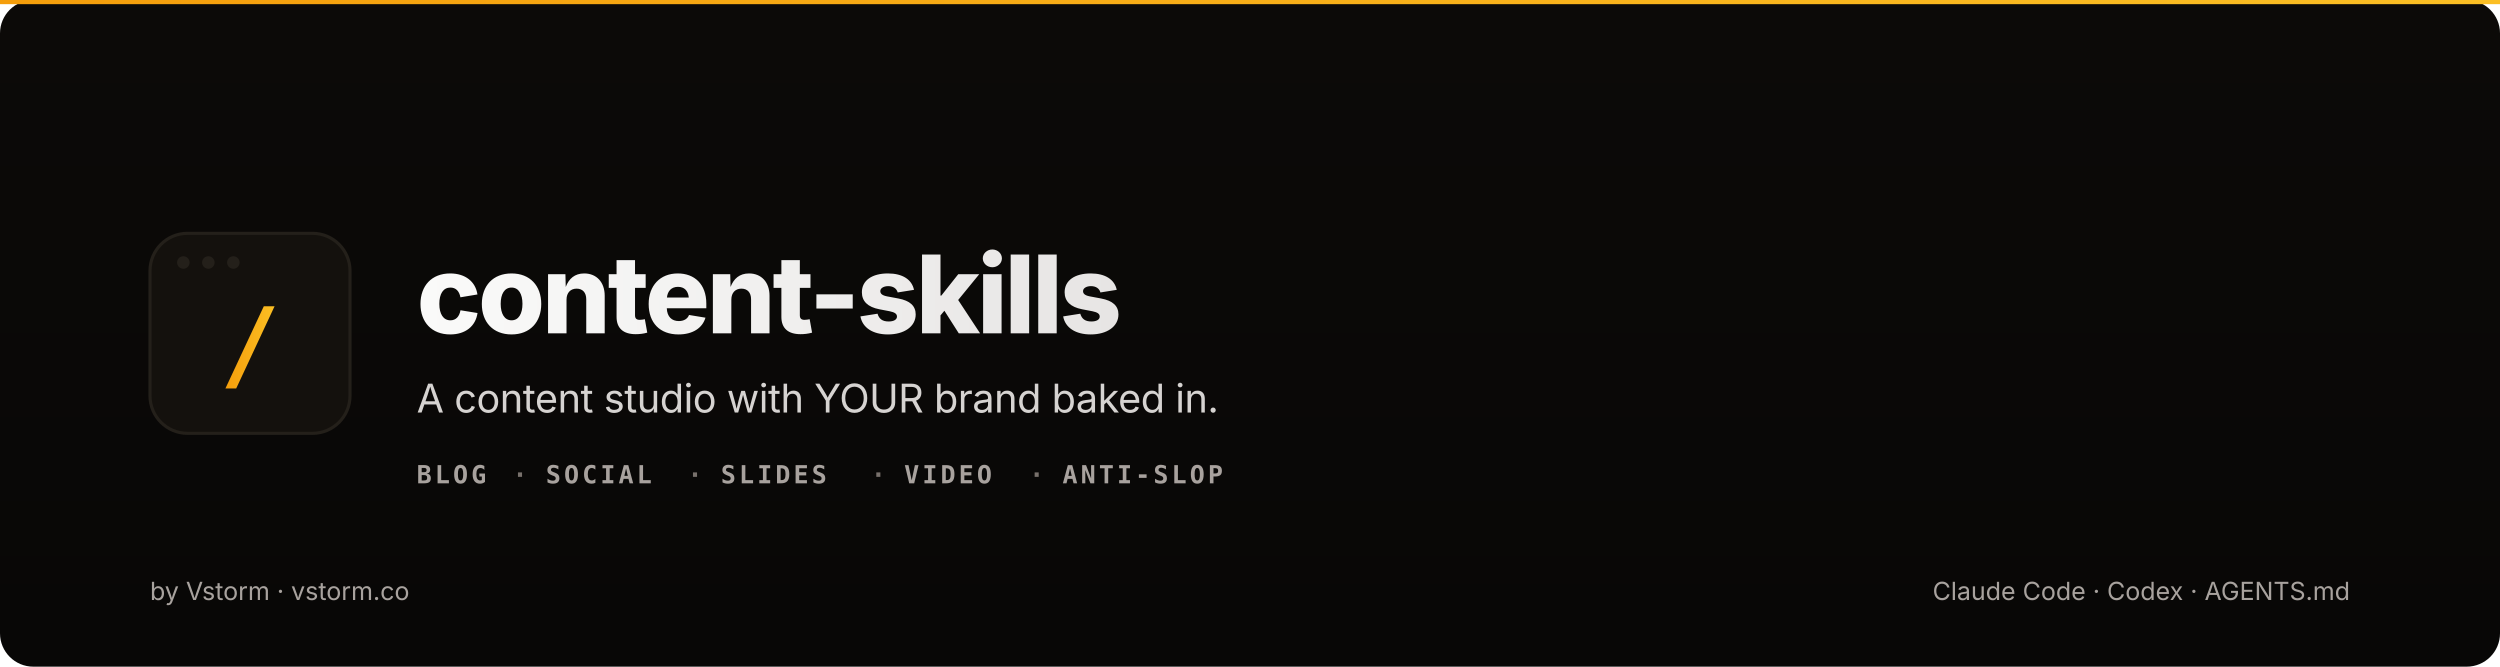
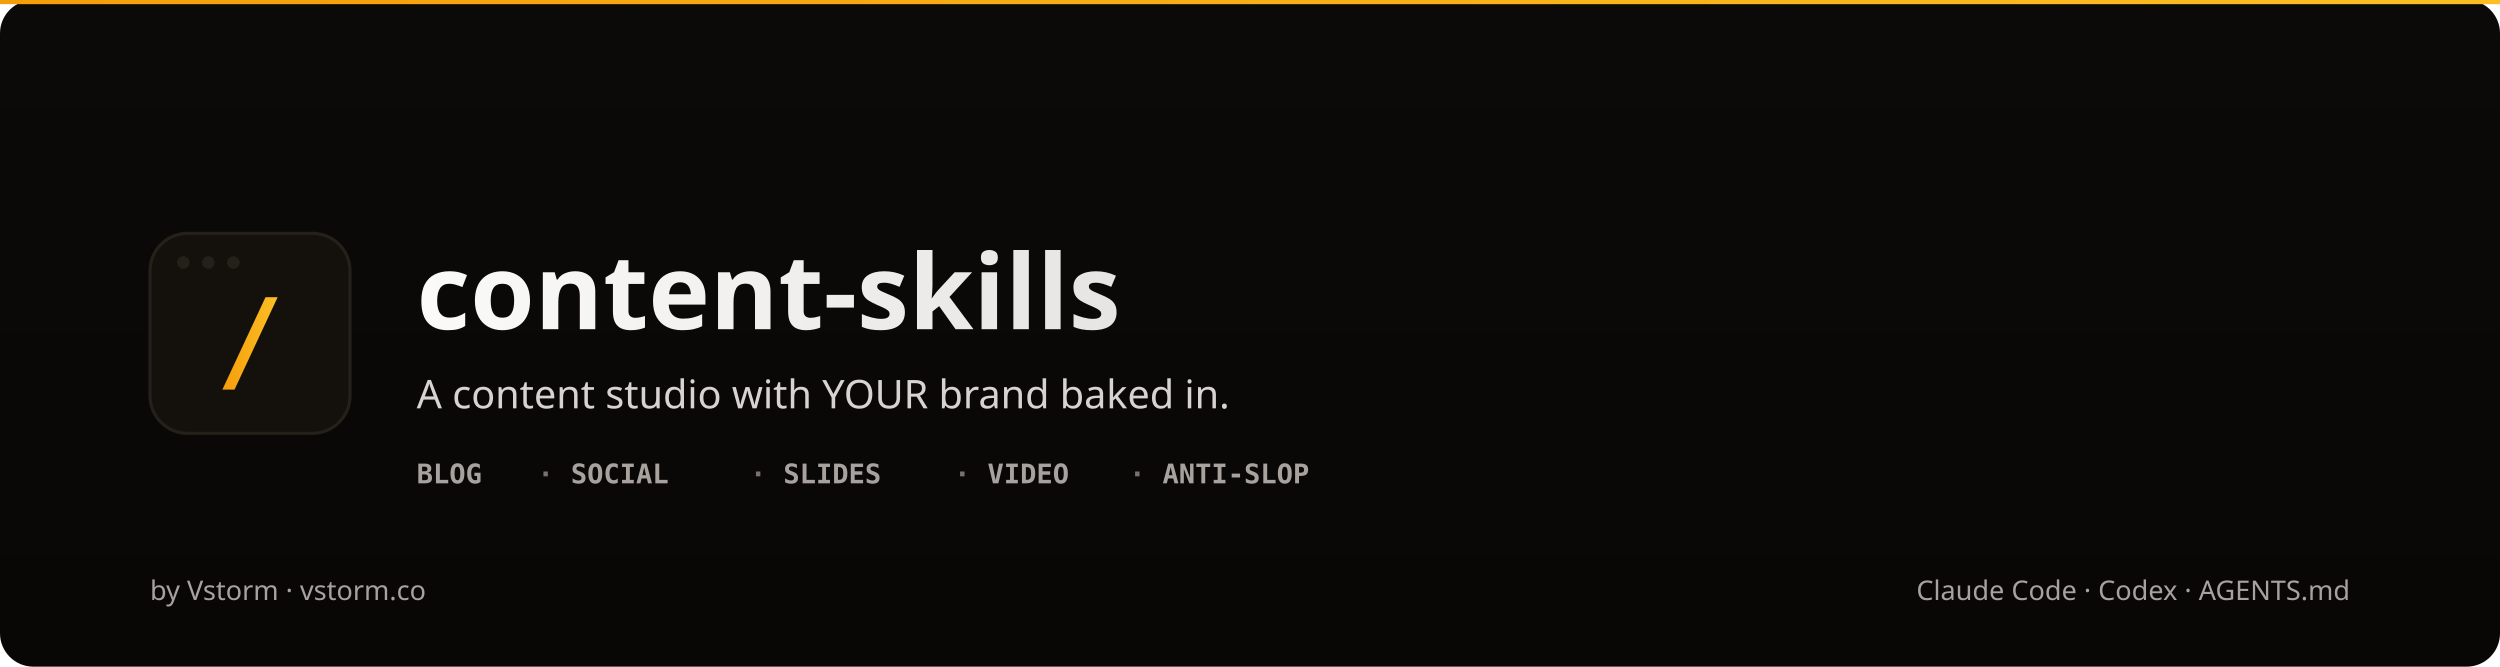
<svg xmlns="http://www.w3.org/2000/svg" viewBox="0 0 1200 320" fill="none">
  <defs>
    <linearGradient id="bg" x1="0%" y1="0%" x2="0%" y2="100%">
      <stop offset="0%" style="stop-color:#0c0a08;stop-opacity:1" />
      <stop offset="100%" style="stop-color:#080706;stop-opacity:1" />
    </linearGradient>
    <linearGradient id="accent" x1="0%" y1="0%" x2="100%" y2="0%">
      <stop offset="0%" style="stop-color:#f59e0b;stop-opacity:1" />
      <stop offset="100%" style="stop-color:#fbbf24;stop-opacity:1" />
    </linearGradient>
    <linearGradient id="title" x1="0%" y1="0%" x2="100%" y2="0%">
      <stop offset="0%" style="stop-color:#fafaf9;stop-opacity:1" />
      <stop offset="100%" style="stop-color:#e7e5e4;stop-opacity:1" />
    </linearGradient>
  </defs>
  <rect width="1200" height="320" rx="16" fill="url(#bg)" />
  <rect x="0" y="0" width="1200" height="2" fill="url(#accent)" />
  <g transform="translate(72, 112)">
    <rect width="96" height="96" rx="18" fill="#14110d" stroke="#24201a" stroke-width="1.5" />
    <circle cx="16" cy="14" r="3" fill="#24201a" />
    <circle cx="28" cy="14" r="3" fill="#24201a" />
    <circle cx="40" cy="14" r="3" fill="#24201a" />
-     <text x="48" y="70" font-family="'SF Mono','JetBrains Mono','Fira Code',monospace" font-size="48" font-weight="700" fill="url(#accent)" text-anchor="middle" letter-spacing="-1">/</text>
+     <text x="48" y="70" font-family="monospace" font-size="54" font-weight="700" fill="url(#accent)" text-anchor="middle">/</text>
  </g>
-   <text x="200" y="160" font-family="'Inter','SF Pro Display',system-ui,-apple-system,sans-serif" font-size="52" font-weight="800" fill="url(#title)" letter-spacing="-1.5">
+   <text x="200" y="158" font-family="sans-serif" font-size="50" font-weight="700" fill="url(#title)">
    content-skills
  </text>
-   <text x="200" y="198" font-family="'Inter',system-ui,-apple-system,sans-serif" font-size="19" fill="#d6d3d1" letter-spacing="-0.2">
+   <text x="200" y="196" font-family="sans-serif" font-size="19" fill="#d6d3d1">
    A content studio with YOUR brand baked in.
  </text>
-   <g transform="translate(200, 232)" font-family="'SF Mono','JetBrains Mono',monospace" font-size="12" font-weight="600" letter-spacing="1.5">
+   <g transform="translate(200, 232)" font-family="monospace" font-size="13" font-weight="700">
    <text x="0" y="0" fill="#a8a29e">BLOG</text>
-     <text x="46" y="0" fill="#78716c">·</text>
-     <text x="62" y="0" fill="#a8a29e">SOCIAL</text>
-     <text x="130" y="0" fill="#78716c">·</text>
-     <text x="146" y="0" fill="#a8a29e">SLIDES</text>
-     <text x="218" y="0" fill="#78716c">·</text>
-     <text x="234" y="0" fill="#a8a29e">VIDEO</text>
-     <text x="294" y="0" fill="#78716c">·</text>
-     <text x="310" y="0" fill="#a8a29e">ANTI-SLOP</text>
+     <text x="58" y="0" fill="#78716c">·</text>
+     <text x="74" y="0" fill="#a8a29e">SOCIAL</text>
+     <text x="160" y="0" fill="#78716c">·</text>
+     <text x="176" y="0" fill="#a8a29e">SLIDES</text>
+     <text x="258" y="0" fill="#78716c">·</text>
+     <text x="274" y="0" fill="#a8a29e">VIDEO</text>
+     <text x="342" y="0" fill="#78716c">·</text>
+     <text x="358" y="0" fill="#a8a29e">ANTI-SLOP</text>
  </g>
-   <g transform="translate(72, 288)" font-family="'Inter',system-ui,sans-serif" font-size="12" fill="#a8a29e">
+   <g transform="translate(72, 288)" font-family="sans-serif" font-size="13" fill="#a8a29e">
    <text x="0" y="0">by Vstorm  ·  vstorm.co</text>
    <text x="1056" y="0" text-anchor="end" fill="#a8a29e">Claude Code  ·  Codex  ·  AGENTS.md</text>
  </g>
</svg>
